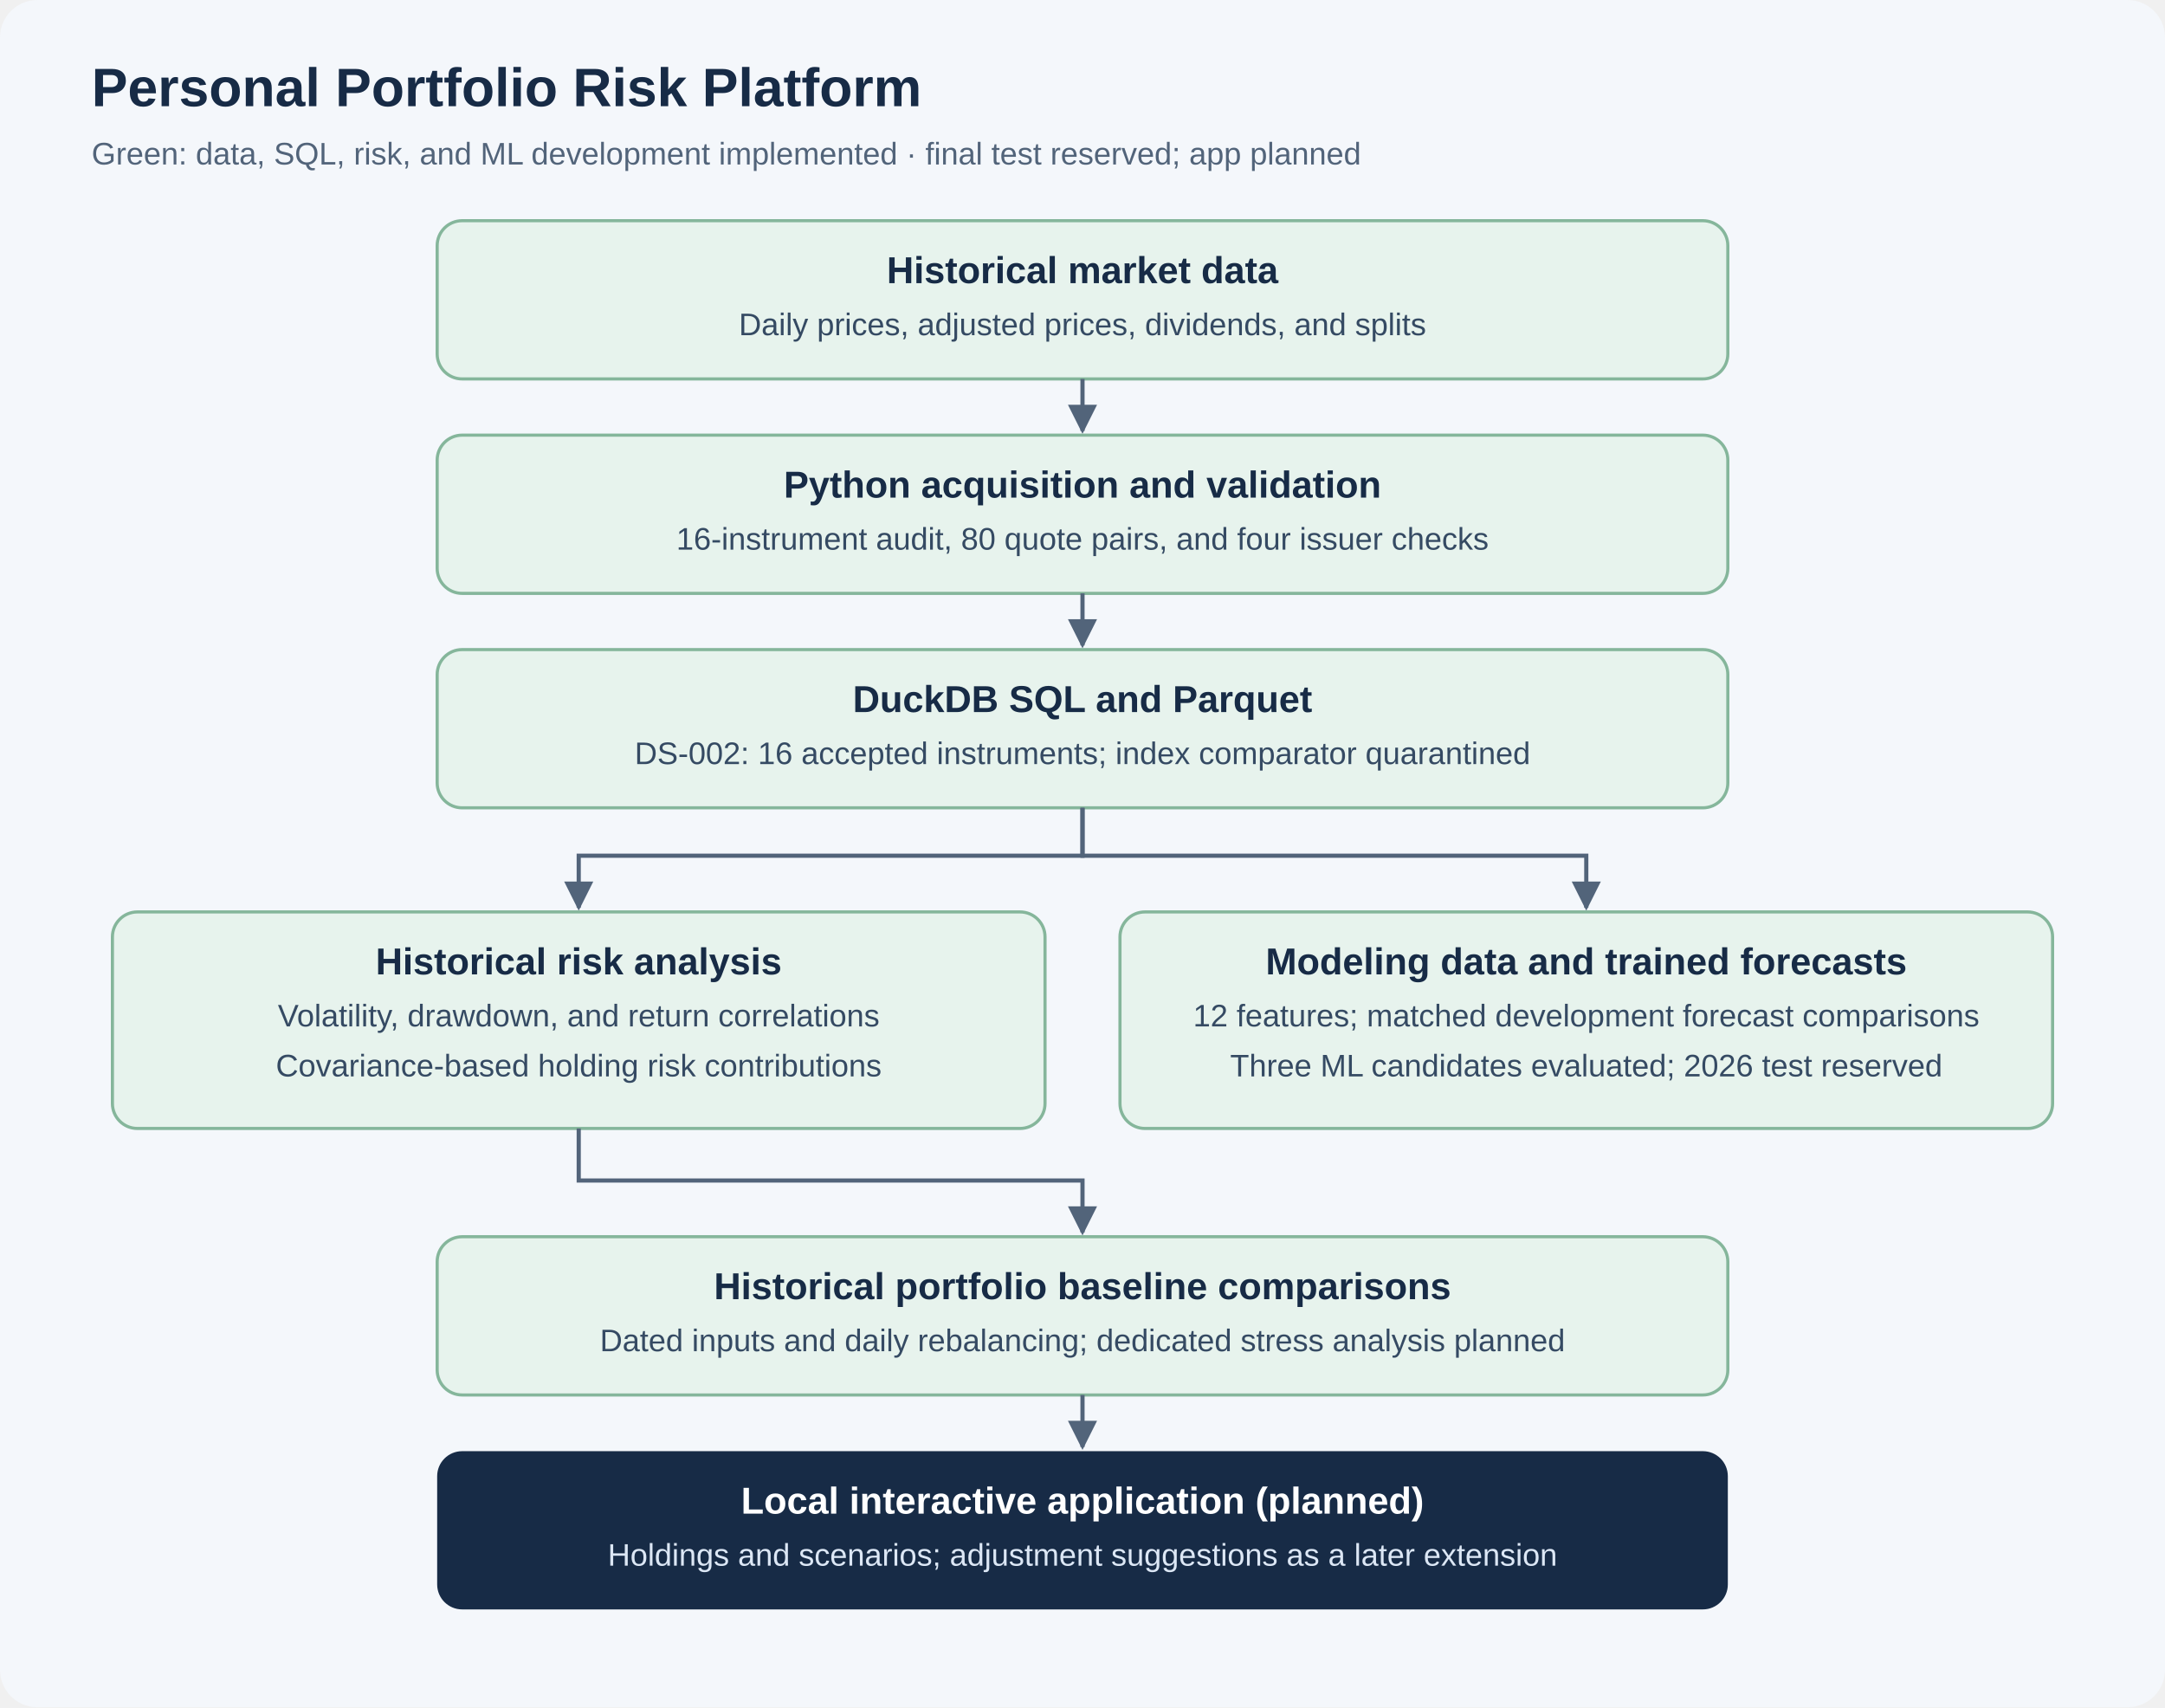
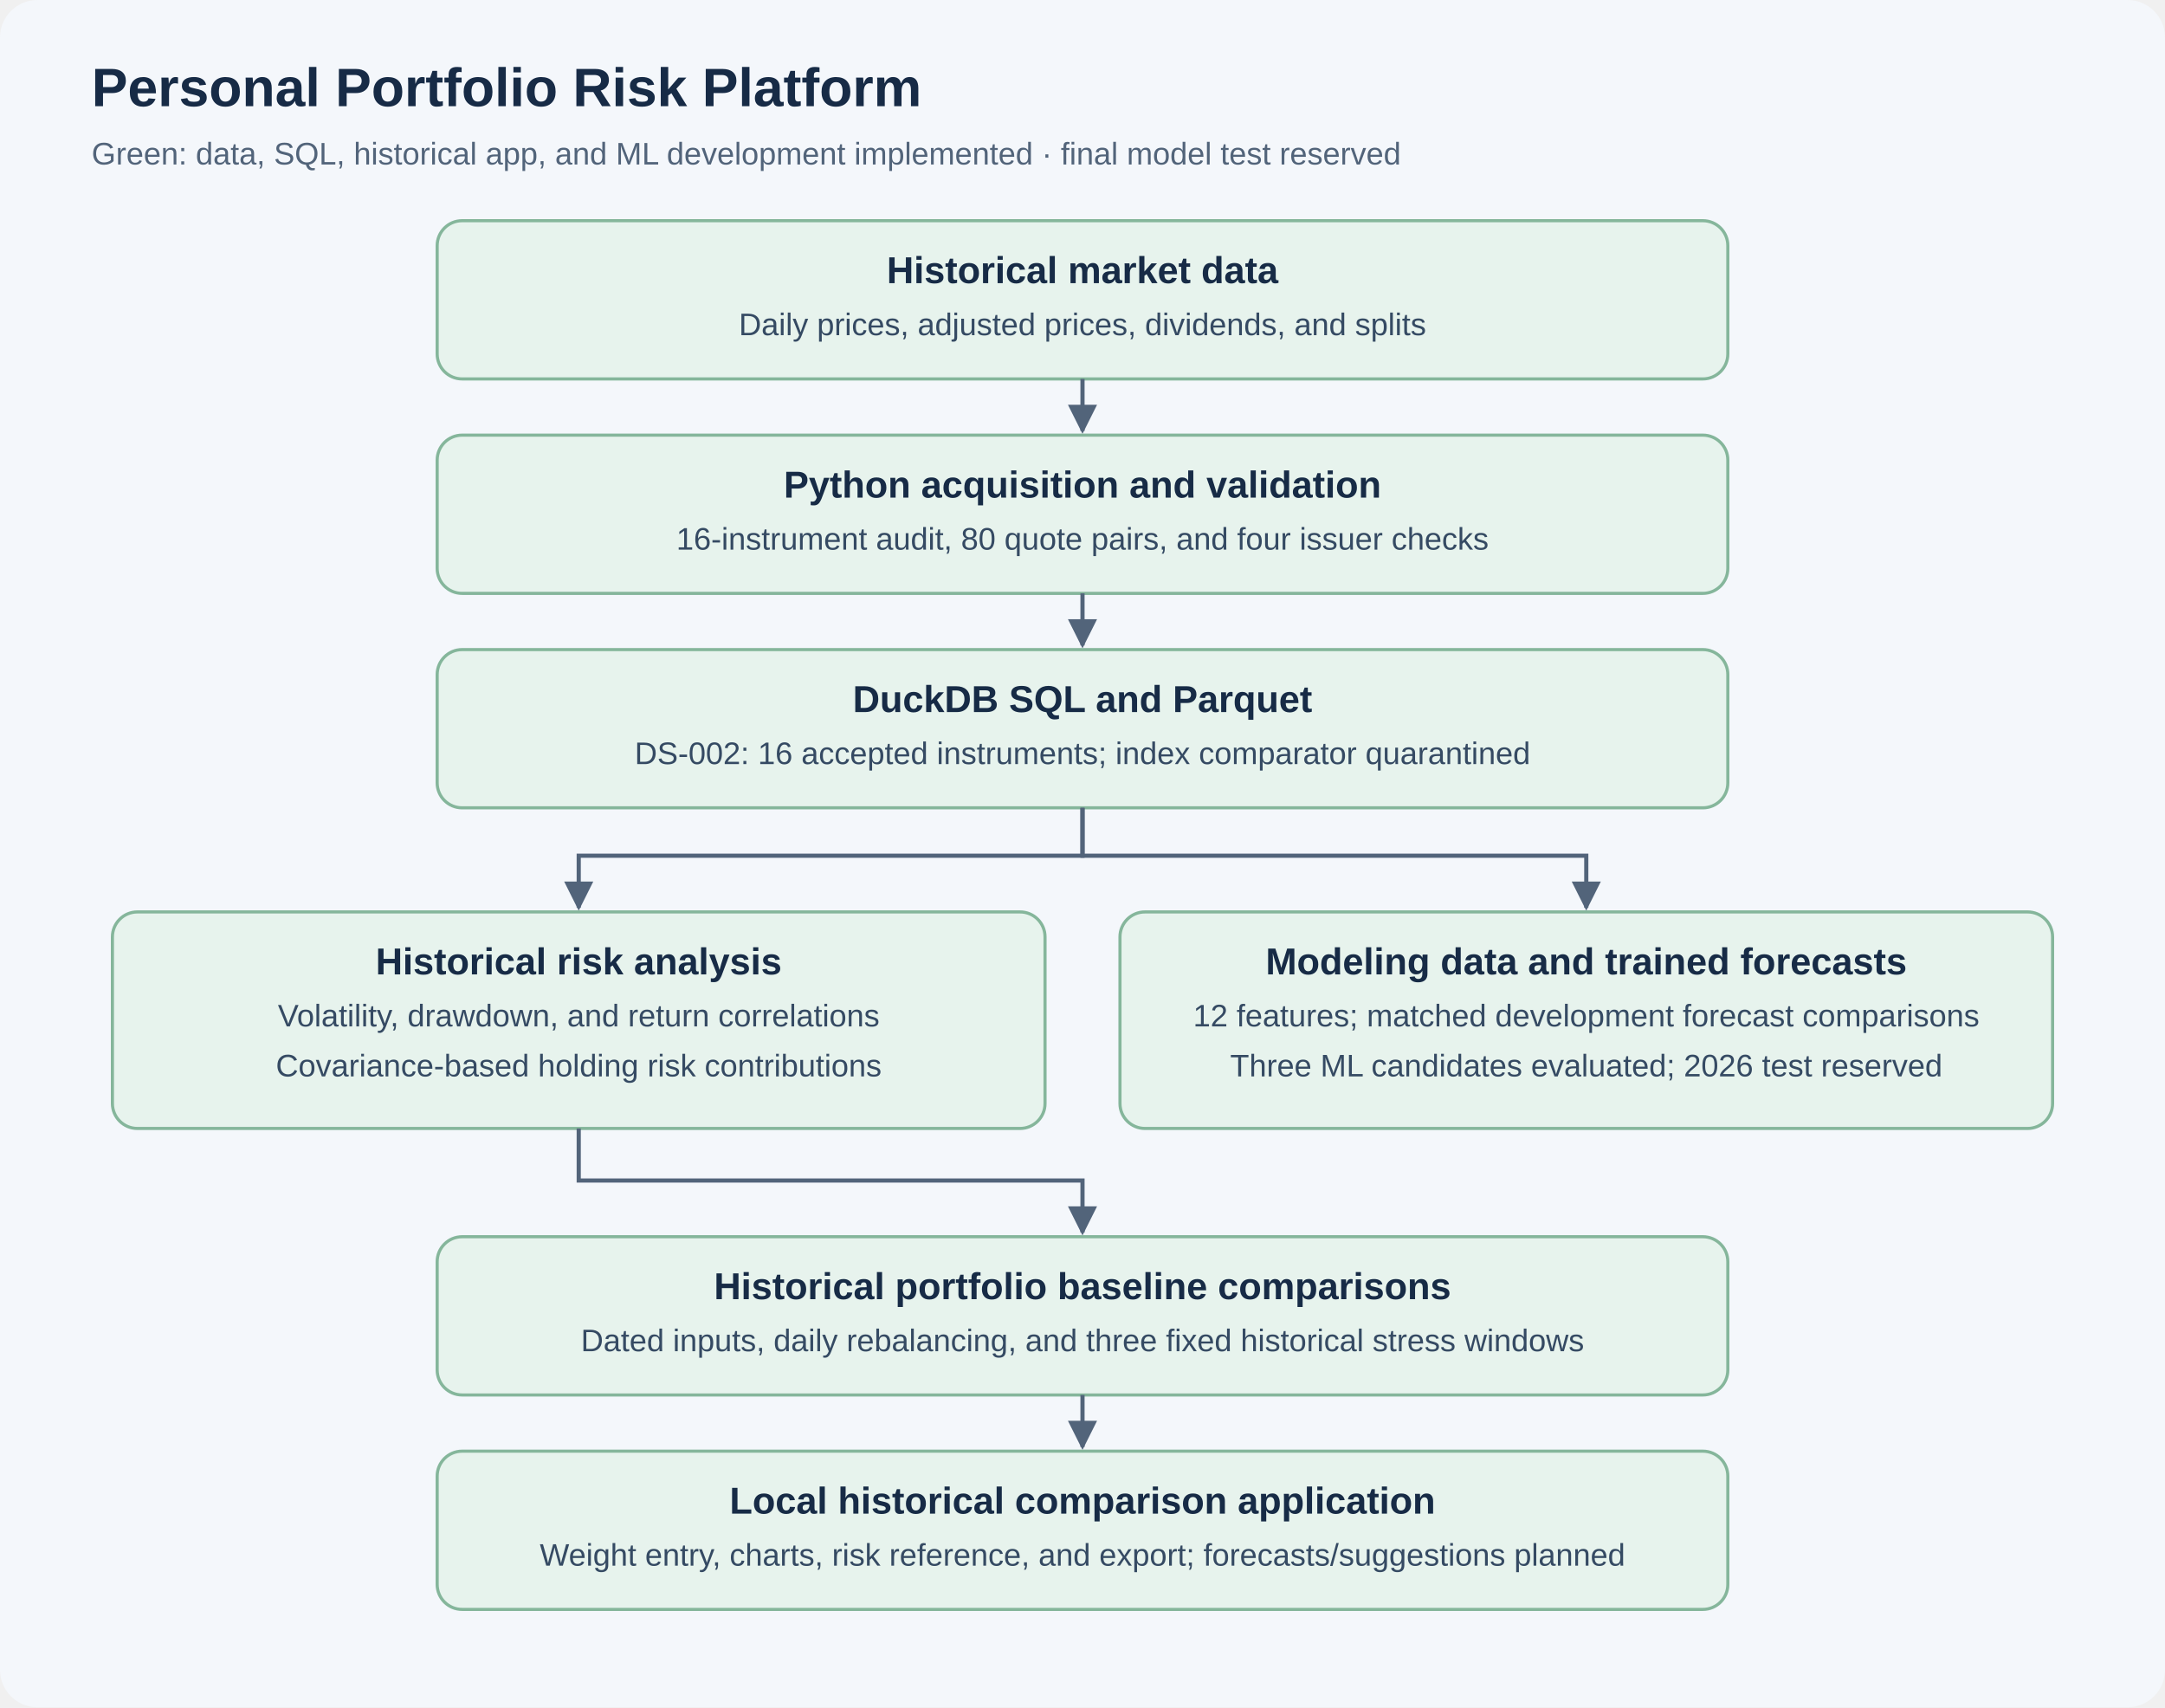
<svg xmlns="http://www.w3.org/2000/svg" width="1040" height="820" viewBox="0 0 1040 820" role="img" aria-labelledby="title description">
  <defs>
    <marker id="arrow" viewBox="0 0 10 10" refX="9" refY="5" markerWidth="7" markerHeight="7" orient="auto">
      <path d="M0 0 L10 5 L0 10 Z" fill="#52647a" />
    </marker>
    <style>
      text { font-family: Arial, Helvetica, sans-serif; }
      .title { font-size: 26px; font-weight: 700; fill: #172b46; }
      .subtitle { font-size: 15px; fill: #52647a; }
      .heading { font-size: 18px; font-weight: 700; fill: #172b46; }
      .body { font-size: 15px; fill: #354a63; }
      .line { fill: none; stroke: #52647a; stroke-width: 2; marker-end: url(#arrow); }
      .box { fill: #fff; stroke: #ccd7e4; stroke-width: 1.5; }
      .done { fill: #e7f3ed; stroke: #85b69b; }
    </style>
  </defs>
  <rect width="1040" height="820" rx="18" fill="#f4f7fb" />
  <text class="title" x="44" y="51">Personal Portfolio Risk Platform</text>
-   <text class="subtitle" x="44" y="79">Green: data, SQL, risk, and ML development implemented · final test reserved; app planned</text>
+   <text class="subtitle" x="44" y="79">Green: data, SQL, historical app, and ML development implemented · final model test reserved</text>
  <rect class="box done" x="210" y="106" width="620" height="76" rx="12" />
  <text class="heading" x="520" y="136" text-anchor="middle">Historical market data</text>
  <text class="body" x="520" y="161" text-anchor="middle">Daily prices, adjusted prices, dividends, and splits</text>
  <path class="line" d="M520 182 V207" />
  <rect class="box done" x="210" y="209" width="620" height="76" rx="12" />
  <text class="heading" x="520" y="239" text-anchor="middle">Python acquisition and validation</text>
  <text class="body" x="520" y="264" text-anchor="middle">16-instrument audit, 80 quote pairs, and four issuer checks</text>
  <path class="line" d="M520 285 V310" />
  <rect class="box done" x="210" y="312" width="620" height="76" rx="12" />
  <text class="heading" x="520" y="342" text-anchor="middle">DuckDB SQL and Parquet</text>
  <text class="body" x="520" y="367" text-anchor="middle">DS-002: 16 accepted instruments; index comparator quarantined</text>
  <path class="line" d="M520 388 V411 H278 V436" />
  <path class="line" d="M520 388 V411 H762 V436" />
  <rect class="box done" x="54" y="438" width="448" height="104" rx="12" />
  <text class="heading" x="278" y="468" text-anchor="middle">Historical risk analysis</text>
  <text class="body" x="278" y="493" text-anchor="middle">Volatility, drawdown, and return correlations</text>
  <text class="body" x="278" y="517" text-anchor="middle">Covariance-based holding risk contributions</text>
  <rect class="box done" x="538" y="438" width="448" height="104" rx="12" />
  <text class="heading" x="762" y="468" text-anchor="middle">Modeling data and trained forecasts</text>
  <text class="body" x="762" y="493" text-anchor="middle">12 features; matched development forecast comparisons</text>
  <text class="body" x="762" y="517" text-anchor="middle">Three ML candidates evaluated; 2026 test reserved</text>
  <path class="line" d="M278 542 V567 H520 V592" />
  <rect class="box done" x="210" y="594" width="620" height="76" rx="12" />
  <text class="heading" x="520" y="624" text-anchor="middle">Historical portfolio baseline comparisons</text>
-   <text class="body" x="520" y="649" text-anchor="middle">Dated inputs and daily rebalancing; dedicated stress analysis planned</text>
+   <text class="body" x="520" y="649" text-anchor="middle">Dated inputs, daily rebalancing, and three fixed historical stress windows</text>
  <path class="line" d="M520 670 V695" />
-   <rect x="210" y="697" width="620" height="76" rx="12" fill="#172b46" />
-   <text x="520" y="727" text-anchor="middle" font-size="18" font-weight="700" fill="#fff">Local interactive application (planned)</text>
-   <text x="520" y="752" text-anchor="middle" font-size="15" fill="#dce7f5">Holdings and scenarios; adjustment suggestions as a later extension</text>
+   <rect class="box done" x="210" y="697" width="620" height="76" rx="12" />
+   <text x="520" y="727" text-anchor="middle" class="heading">Local historical comparison application</text>
+   <text x="520" y="752" text-anchor="middle" class="body">Weight entry, charts, risk reference, and export; forecasts/suggestions planned</text>
</svg>
